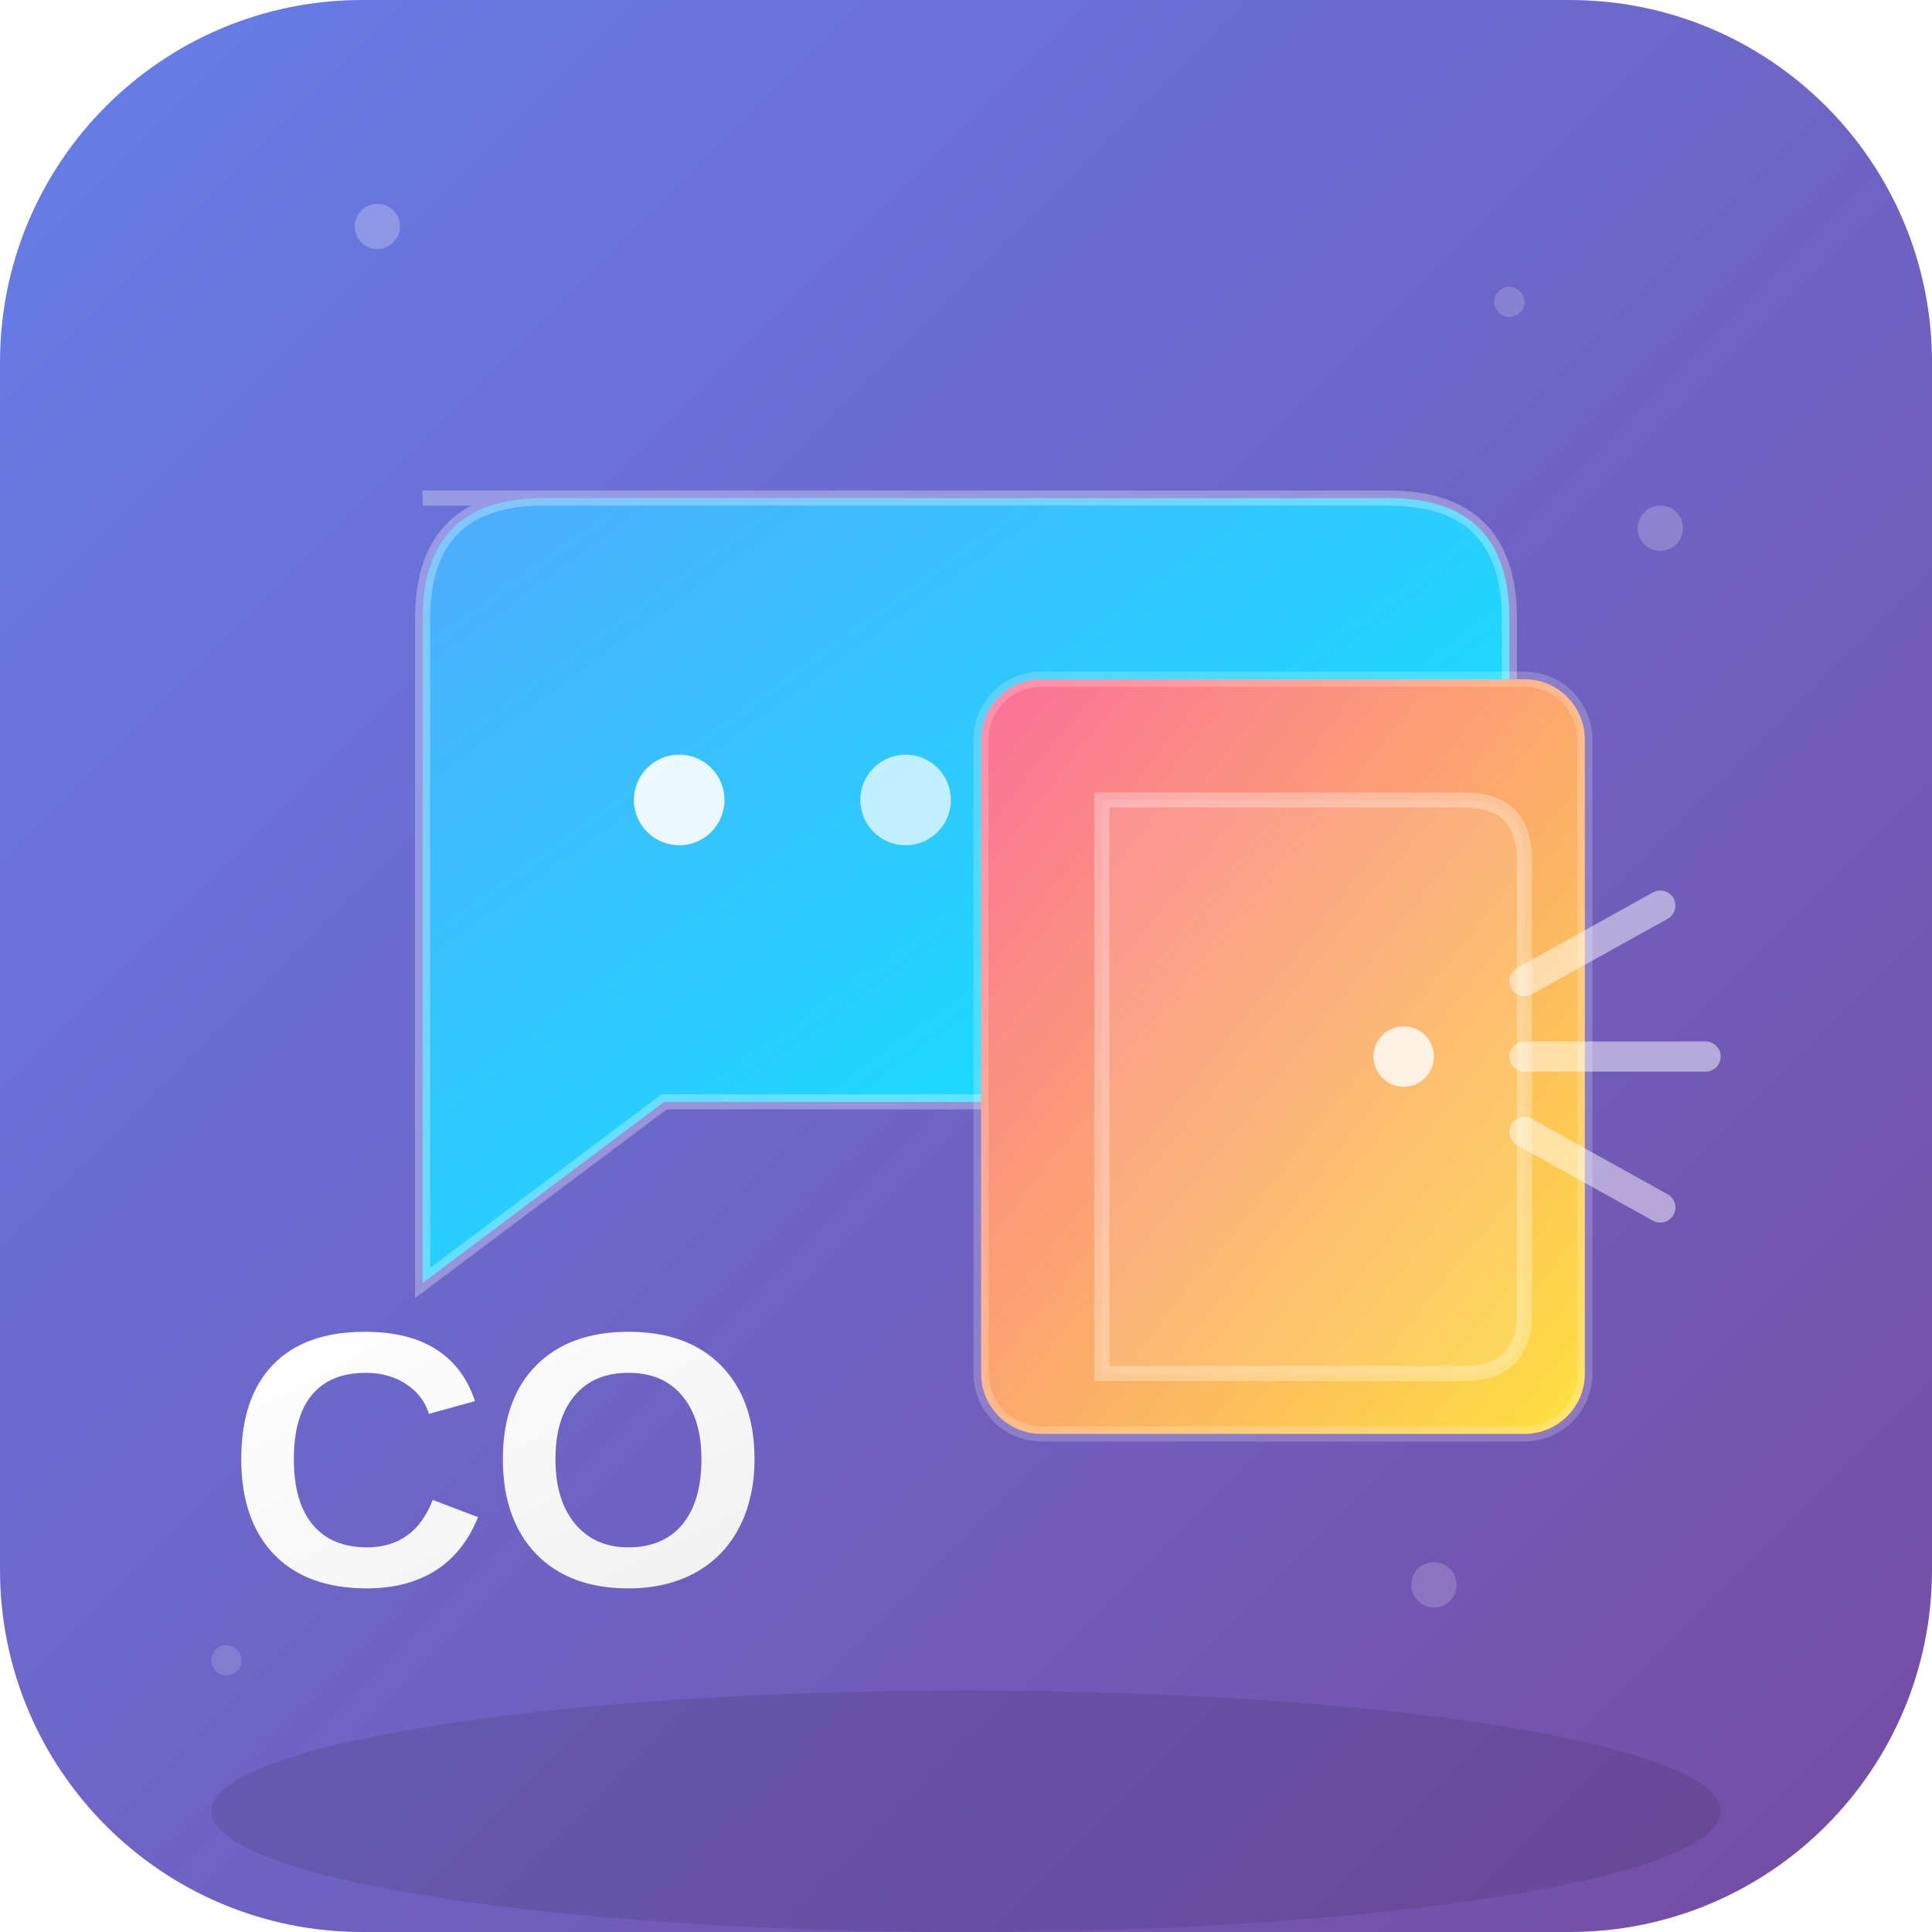
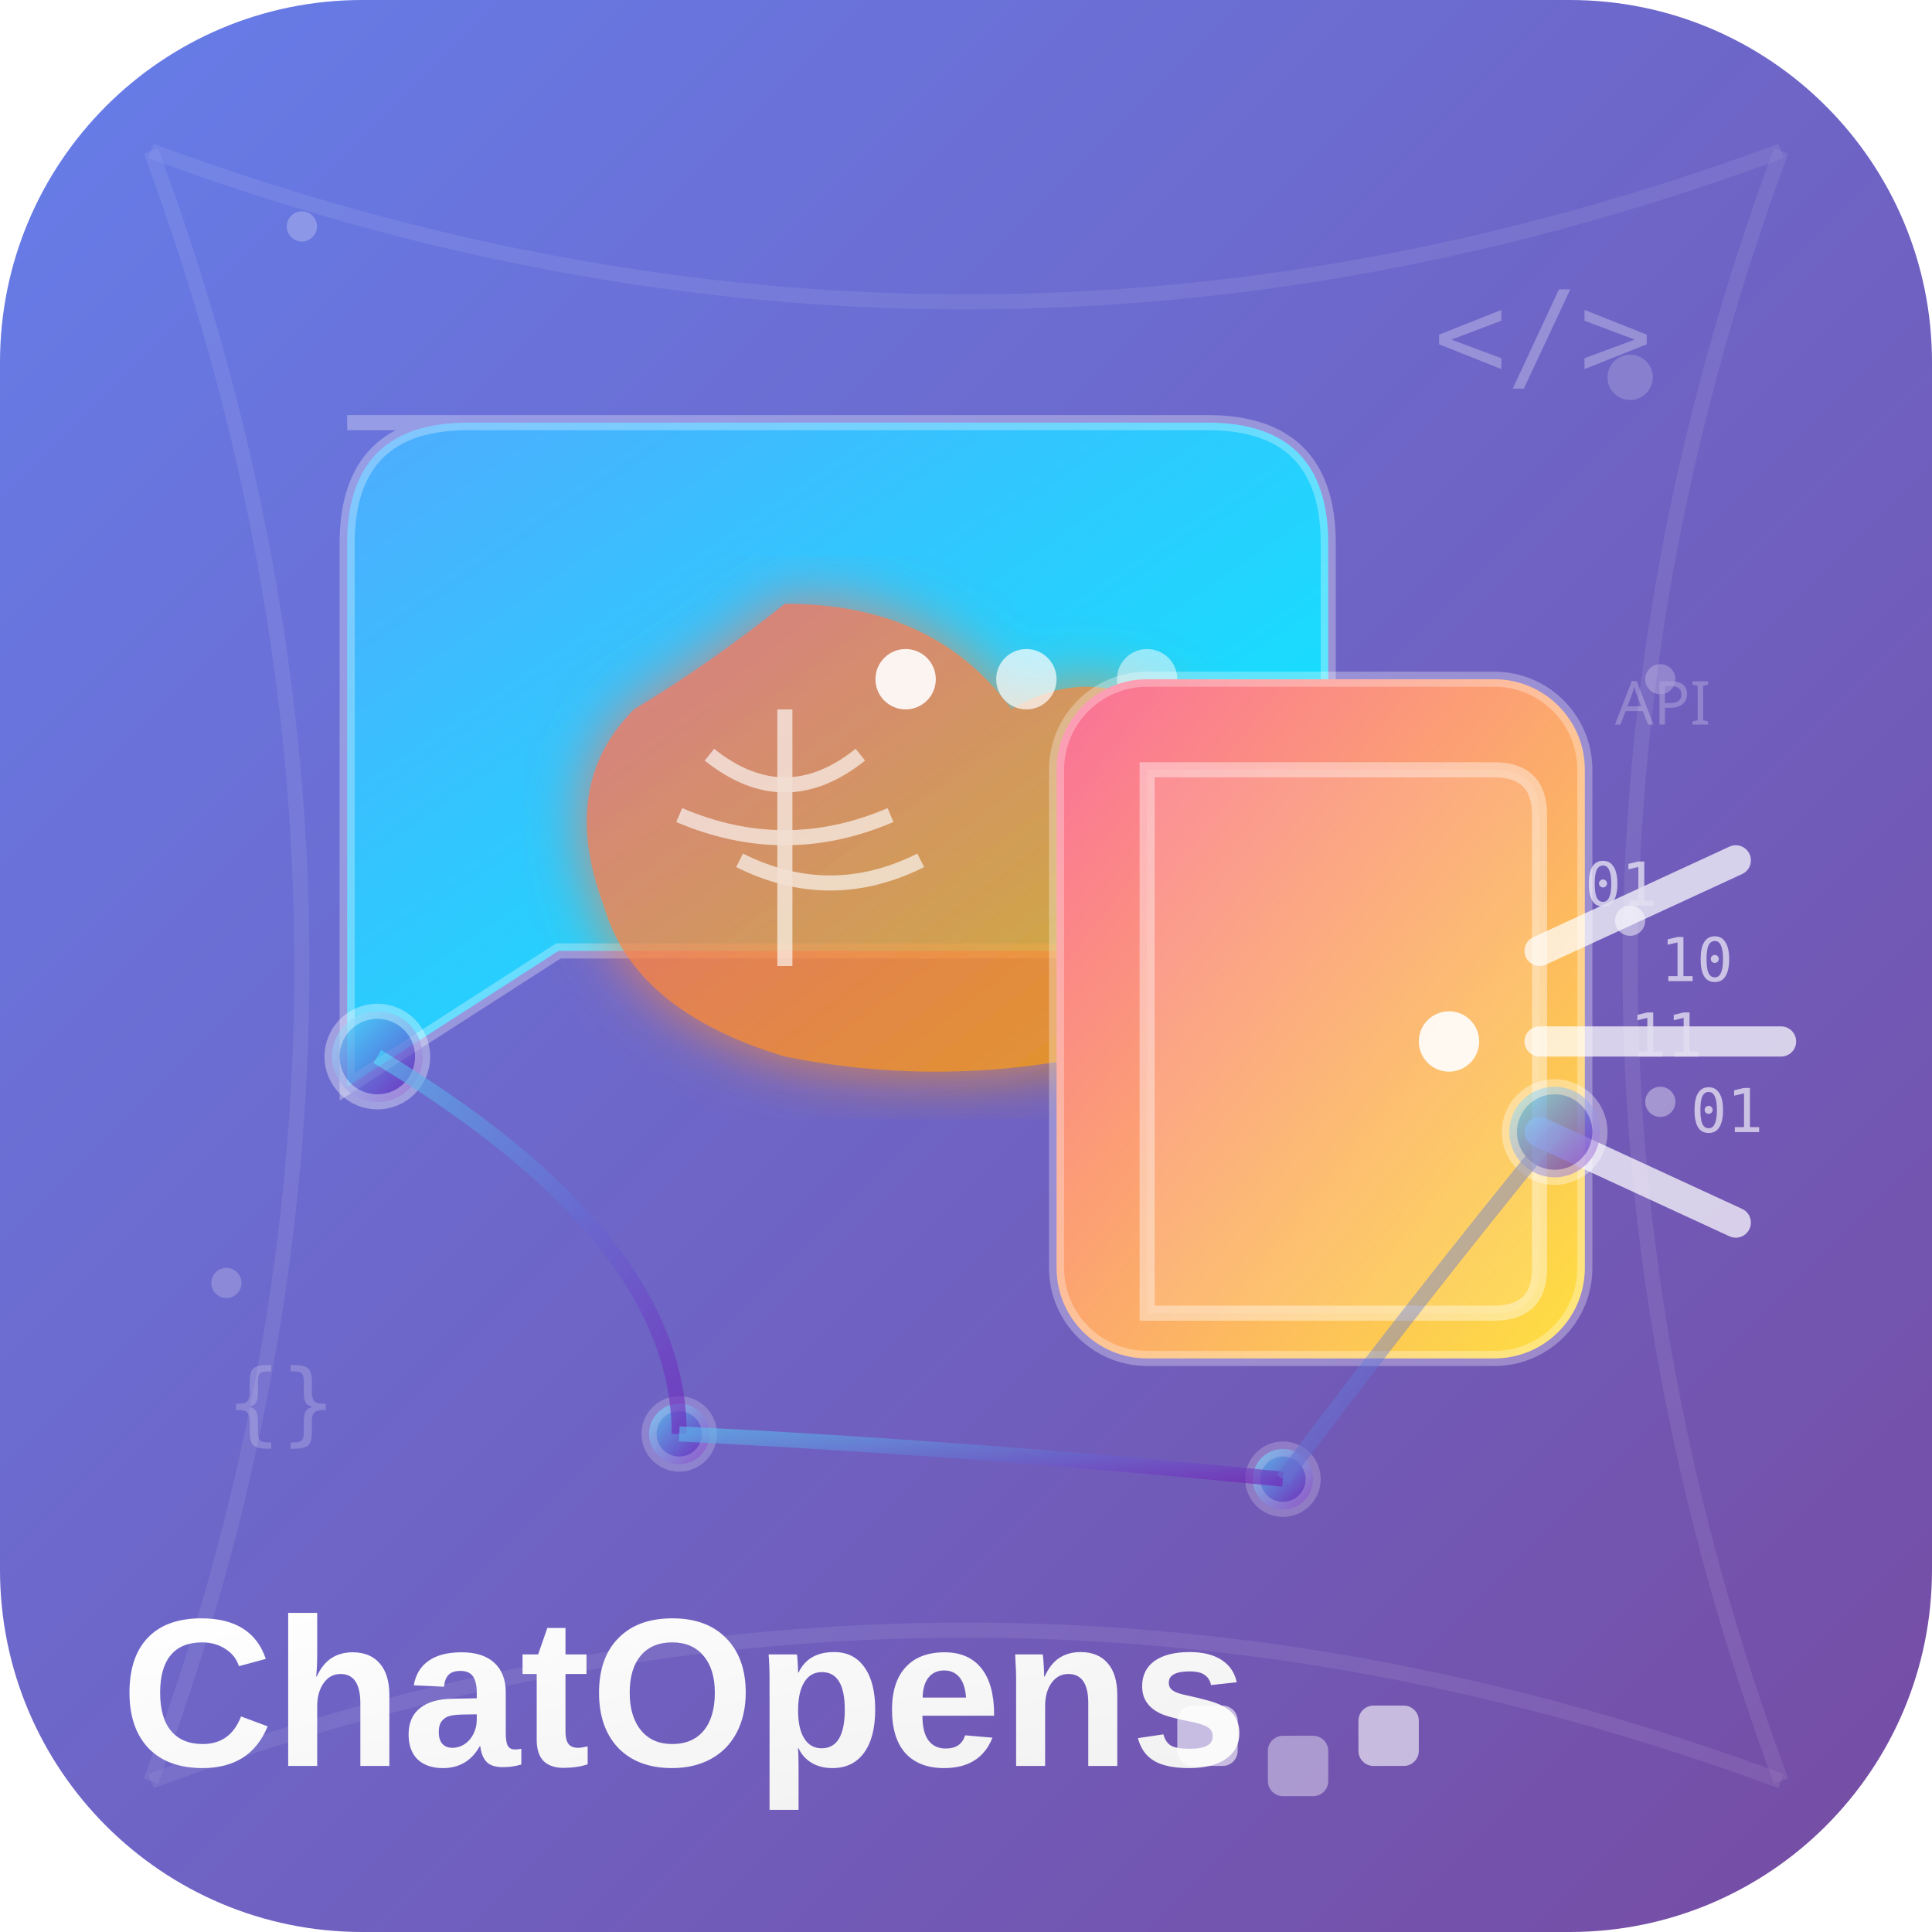
<svg xmlns="http://www.w3.org/2000/svg" viewBox="0 0 128 128" width="128" height="128">
  <defs>
    <linearGradient id="bgGradient" x1="0%" y1="0%" x2="100%" y2="100%">
      <stop offset="0%" style="stop-color:#667eea;stop-opacity:1" />
      <stop offset="100%" style="stop-color:#764ba2;stop-opacity:1" />
    </linearGradient>
    <linearGradient id="chatGradient" x1="0%" y1="0%" x2="100%" y2="100%">
      <stop offset="0%" style="stop-color:#4facfe;stop-opacity:1" />
      <stop offset="100%" style="stop-color:#00f2fe;stop-opacity:1" />
    </linearGradient>
    <linearGradient id="openGradient" x1="0%" y1="0%" x2="100%" y2="100%">
      <stop offset="0%" style="stop-color:#fa709a;stop-opacity:1" />
      <stop offset="100%" style="stop-color:#fee140;stop-opacity:1" />
    </linearGradient>
+     <linearGradient id="aiGradient" x1="0%" y1="0%" x2="100%" y2="100%">
+       <stop offset="0%" style="stop-color:#ff6b6b;stop-opacity:1" />
+       <stop offset="100%" style="stop-color:#ffa500;stop-opacity:1" />
+     </linearGradient>
+     <linearGradient id="connectionGradient" x1="0%" y1="0%" x2="100%" y2="100%">
+       <stop offset="0%" style="stop-color:#51e5ff;stop-opacity:1" />
+       <stop offset="100%" style="stop-color:#7209b7;stop-opacity:1" />
+     </linearGradient>
    <linearGradient id="textGradient" x1="0%" y1="0%" x2="100%" y2="100%">
      <stop offset="0%" style="stop-color:#ffffff;stop-opacity:1" />
      <stop offset="100%" style="stop-color:#f0f0f0;stop-opacity:1" />
    </linearGradient>
-     <clipPath id="roundedCorners">
-       <rect x="0" y="0" width="128" height="128" rx="24" ry="24" />
-     </clipPath>
+     <filter id="glow">
+       <feGaussianBlur stdDeviation="2" result="coloredBlur" />
+       <feMerge>
+         <feMergeNode in="coloredBlur" />
+         <feMergeNode in="SourceGraphic" />
+       </feMerge>
+     </filter>
  </defs>
  <rect width="128" height="128" rx="24" ry="24" fill="url(#bgGradient)" />
-   <g clip-path="url(#roundedCorners)">
-     <g transform="translate(20, 25)">
-       <path d="M8 8 L72 8 Q80 8 80 16 L80 40 Q80 48 72 48 L24 48 L8 60 L8 16 Q8 8 16 8 Z" fill="url(#chatGradient)" stroke="rgba(255,255,255,0.3)" stroke-width="1" />
-       <circle cx="25" cy="28" r="3" fill="rgba(255,255,255,0.9)" />
-       <circle cx="40" cy="28" r="3" fill="rgba(255,255,255,0.7)" />
-       <circle cx="55" cy="28" r="3" fill="rgba(255,255,255,0.5)" />
-     </g>
-     <g transform="translate(65, 45)">
-       <rect x="0" y="0" width="40" height="50" rx="4" ry="4" fill="url(#openGradient)" stroke="rgba(255,255,255,0.2)" stroke-width="1" />
-       <path d="M8 8 L32 8 Q36 8 36 12 L36 42 Q36 46 32 46 L8 46 Z" fill="rgba(255,255,255,0.1)" stroke="rgba(255,255,255,0.3)" stroke-width="1" />
-       <circle cx="28" cy="25" r="2" fill="rgba(255,255,255,0.8)" />
-       <g opacity="0.6">
-         <path d="M36 20 L45 15" stroke="rgba(255,255,255,0.8)" stroke-width="2" stroke-linecap="round" />
-         <path d="M36 25 L48 25" stroke="rgba(255,255,255,0.8)" stroke-width="2" stroke-linecap="round" />
-         <path d="M36 30 L45 35" stroke="rgba(255,255,255,0.8)" stroke-width="2" stroke-linecap="round" />
+   <g opacity="0.2">
+     <path d="M10 10 Q64 30 118 10" stroke="rgba(255,255,255,0.4)" stroke-width="1" fill="none" />
+     <path d="M10 118 Q64 98 118 118" stroke="rgba(255,255,255,0.4)" stroke-width="1" fill="none" />
+     <path d="M10 10 Q30 64 10 118" stroke="rgba(255,255,255,0.4)" stroke-width="1" fill="none" />
+     <path d="M118 10 Q98 64 118 118" stroke="rgba(255,255,255,0.4)" stroke-width="1" fill="none" />
+   </g>
+   <g transform="translate(15, 20)">
+     <path d="M8 8 L65 8 Q73 8 73 16 L73 35 Q73 43 65 43 L22 43 L8 52 L8 16 Q8 8 16 8 Z" fill="url(#chatGradient)" stroke="rgba(255,255,255,0.3)" stroke-width="1" />
+     <g transform="translate(12, 12)">
+       <path d="M25 8 Q35 8 40 15 Q45 12 50 15 Q55 20 52 28 Q50 35 45 38 Q35 40 25 38 Q15 35 13 28 Q10 20 15 15 Q20 12 25 8 Z" fill="url(#aiGradient)" opacity="0.8" filter="url(#glow)" />
+       <g stroke="rgba(255,255,255,0.9)" stroke-width="1" fill="none" opacity="0.7">
+         <path d="M20 18 Q25 22 30 18" />
+         <path d="M22 25 Q28 28 34 25" />
+         <path d="M25 15 L25 32" />
+         <path d="M18 22 Q25 25 32 22" />
      </g>
    </g>
-     <g transform="translate(15, 85)">
-       <text x="0" y="20" font-family="Arial, sans-serif" font-size="24" font-weight="bold" fill="url(#textGradient)" text-anchor="start">CO</text>
-     </g>
-     <g opacity="0.3">
-       <circle cx="25" cy="15" r="1.5" fill="rgba(255,255,255,0.8)" />
-       <circle cx="100" cy="20" r="1" fill="rgba(255,255,255,0.6)" />
-       <circle cx="110" cy="35" r="1.5" fill="rgba(255,255,255,0.7)" />
-       <circle cx="15" cy="110" r="1" fill="rgba(255,255,255,0.5)" />
-       <circle cx="95" cy="105" r="1.5" fill="rgba(255,255,255,0.6)" />
-     </g>
-     <g opacity="0.1">
-       <ellipse cx="64" cy="120" rx="50" ry="8" fill="black" />
+     <g transform="translate(45, 25)">
+       <circle cx="0" cy="0" r="2" fill="rgba(255,255,255,0.9)">
+         <animate attributeName="opacity" values="0.3;1;0.3" dur="1.5s" repeatCount="indefinite" />
+       </circle>
+       <circle cx="8" cy="0" r="2" fill="rgba(255,255,255,0.7)">
+         <animate attributeName="opacity" values="0.3;1;0.3" dur="1.5s" begin="0.3s" repeatCount="indefinite" />
+       </circle>
+       <circle cx="16" cy="0" r="2" fill="rgba(255,255,255,0.5)">
+         <animate attributeName="opacity" values="0.3;1;0.3" dur="1.5s" begin="0.6s" repeatCount="indefinite" />
+       </circle>
    </g>
  </g>
+   <g transform="translate(70, 45)">
+     <rect x="0" y="0" width="35" height="45" rx="6" ry="6" fill="url(#openGradient)" stroke="rgba(255,255,255,0.3)" stroke-width="1" />
+     <path d="M6 6 L29 6 Q32 6 32 9 L32 39 Q32 42 29 42 L6 42 Z" fill="rgba(255,255,255,0.1)" stroke="rgba(255,255,255,0.4)" stroke-width="1" />
+     <circle cx="26" cy="24" r="2" fill="rgba(255,255,255,0.9)" />
+     <g opacity="0.8">
+       <g font-family="monospace" font-size="4" fill="rgba(255,255,255,0.8)">
+         <text x="35" y="15">01</text>
+         <text x="40" y="20">10</text>
+         <text x="38" y="25">11</text>
+         <text x="42" y="30">01</text>
+       </g>
+       <path d="M32 18 L45 12" stroke="rgba(255,255,255,0.9)" stroke-width="2" stroke-linecap="round" />
+       <path d="M32 24 L48 24" stroke="rgba(255,255,255,0.9)" stroke-width="2" stroke-linecap="round" />
+       <path d="M32 30 L45 36" stroke="rgba(255,255,255,0.9)" stroke-width="2" stroke-linecap="round" />
+     </g>
+     <g opacity="0.6">
+       <circle cx="38" cy="16" r="1" fill="rgba(255,255,255,0.8)">
+         <animate attributeName="cx" values="38;45;52" dur="2s" repeatCount="indefinite" />
+         <animate attributeName="opacity" values="0;1;0" dur="2s" repeatCount="indefinite" />
+       </circle>
+       <circle cx="40" cy="28" r="1" fill="rgba(255,255,255,0.6)">
+         <animate attributeName="cx" values="40;47;54" dur="2.5s" repeatCount="indefinite" />
+         <animate attributeName="opacity" values="0;1;0" dur="2.5s" repeatCount="indefinite" />
+       </circle>
+     </g>
+   </g>
+   <g opacity="0.7">
+     <circle cx="25" cy="70" r="3" fill="url(#connectionGradient)" stroke="rgba(255,255,255,0.5)" stroke-width="1" />
+     <circle cx="103" cy="75" r="3" fill="url(#connectionGradient)" stroke="rgba(255,255,255,0.5)" stroke-width="1" />
+     <circle cx="45" cy="95" r="2" fill="url(#connectionGradient)" stroke="rgba(255,255,255,0.3)" stroke-width="1" />
+     <circle cx="85" cy="98" r="2" fill="url(#connectionGradient)" stroke="rgba(255,255,255,0.3)" stroke-width="1" />
+     <path d="M25 70 Q45 82 45 95" stroke="url(#connectionGradient)" stroke-width="1" fill="none" opacity="0.6" />
+     <path d="M45 95 Q65 96 85 98" stroke="url(#connectionGradient)" stroke-width="1" fill="none" opacity="0.6" />
+     <path d="M85 98 Q94 86 103 75" stroke="url(#connectionGradient)" stroke-width="1" fill="none" opacity="0.6" />
+   </g>
+   <g transform="translate(8, 105)">
+     <text x="0" y="12" font-family="Arial, sans-serif" font-size="14" font-weight="bold" fill="url(#textGradient)" text-anchor="start">ChatOpens</text>
+     <path d="M0 16 L65 16" stroke="url(#connectionGradient)" stroke-width="2" opacity="0.6" />
+     <g transform="translate(70, 8)">
+       <rect x="0" y="0" width="4" height="4" rx="1" fill="rgba(255,255,255,0.6)" />
+       <rect x="6" y="2" width="4" height="4" rx="1" fill="rgba(255,255,255,0.4)" />
+       <rect x="12" y="0" width="4" height="4" rx="1" fill="rgba(255,255,255,0.6)" />
+     </g>
+   </g>
+   <g opacity="0.4">
+     <text x="95" y="25" font-family="monospace" font-size="8" fill="rgba(255,255,255,0.7)">&lt;/&gt;</text>
+     <text x="15" y="95" font-family="monospace" font-size="6" fill="rgba(255,255,255,0.5)">{}</text>
+     <circle cx="110" cy="45" r="1" fill="rgba(255,255,255,0.6)" />
+     <text x="107" y="48" font-family="sans-serif" font-size="4" fill="rgba(255,255,255,0.6)">API</text>
+   </g>
+   <g opacity="0.3">
+     <circle cx="20" cy="15" r="1" fill="rgba(255,255,255,0.8)">
+       <animate attributeName="opacity" values="0.3;1;0.3" dur="3s" repeatCount="indefinite" />
+     </circle>
+     <circle cx="108" cy="25" r="1.5" fill="rgba(255,255,255,0.6)">
+       <animate attributeName="opacity" values="0.3;1;0.3" dur="2s" repeatCount="indefinite" />
+     </circle>
+     <circle cx="15" cy="85" r="1" fill="rgba(255,255,255,0.7)">
+       <animate attributeName="opacity" values="0.3;1;0.3" dur="2.5s" repeatCount="indefinite" />
+     </circle>
+   </g>
</svg>
